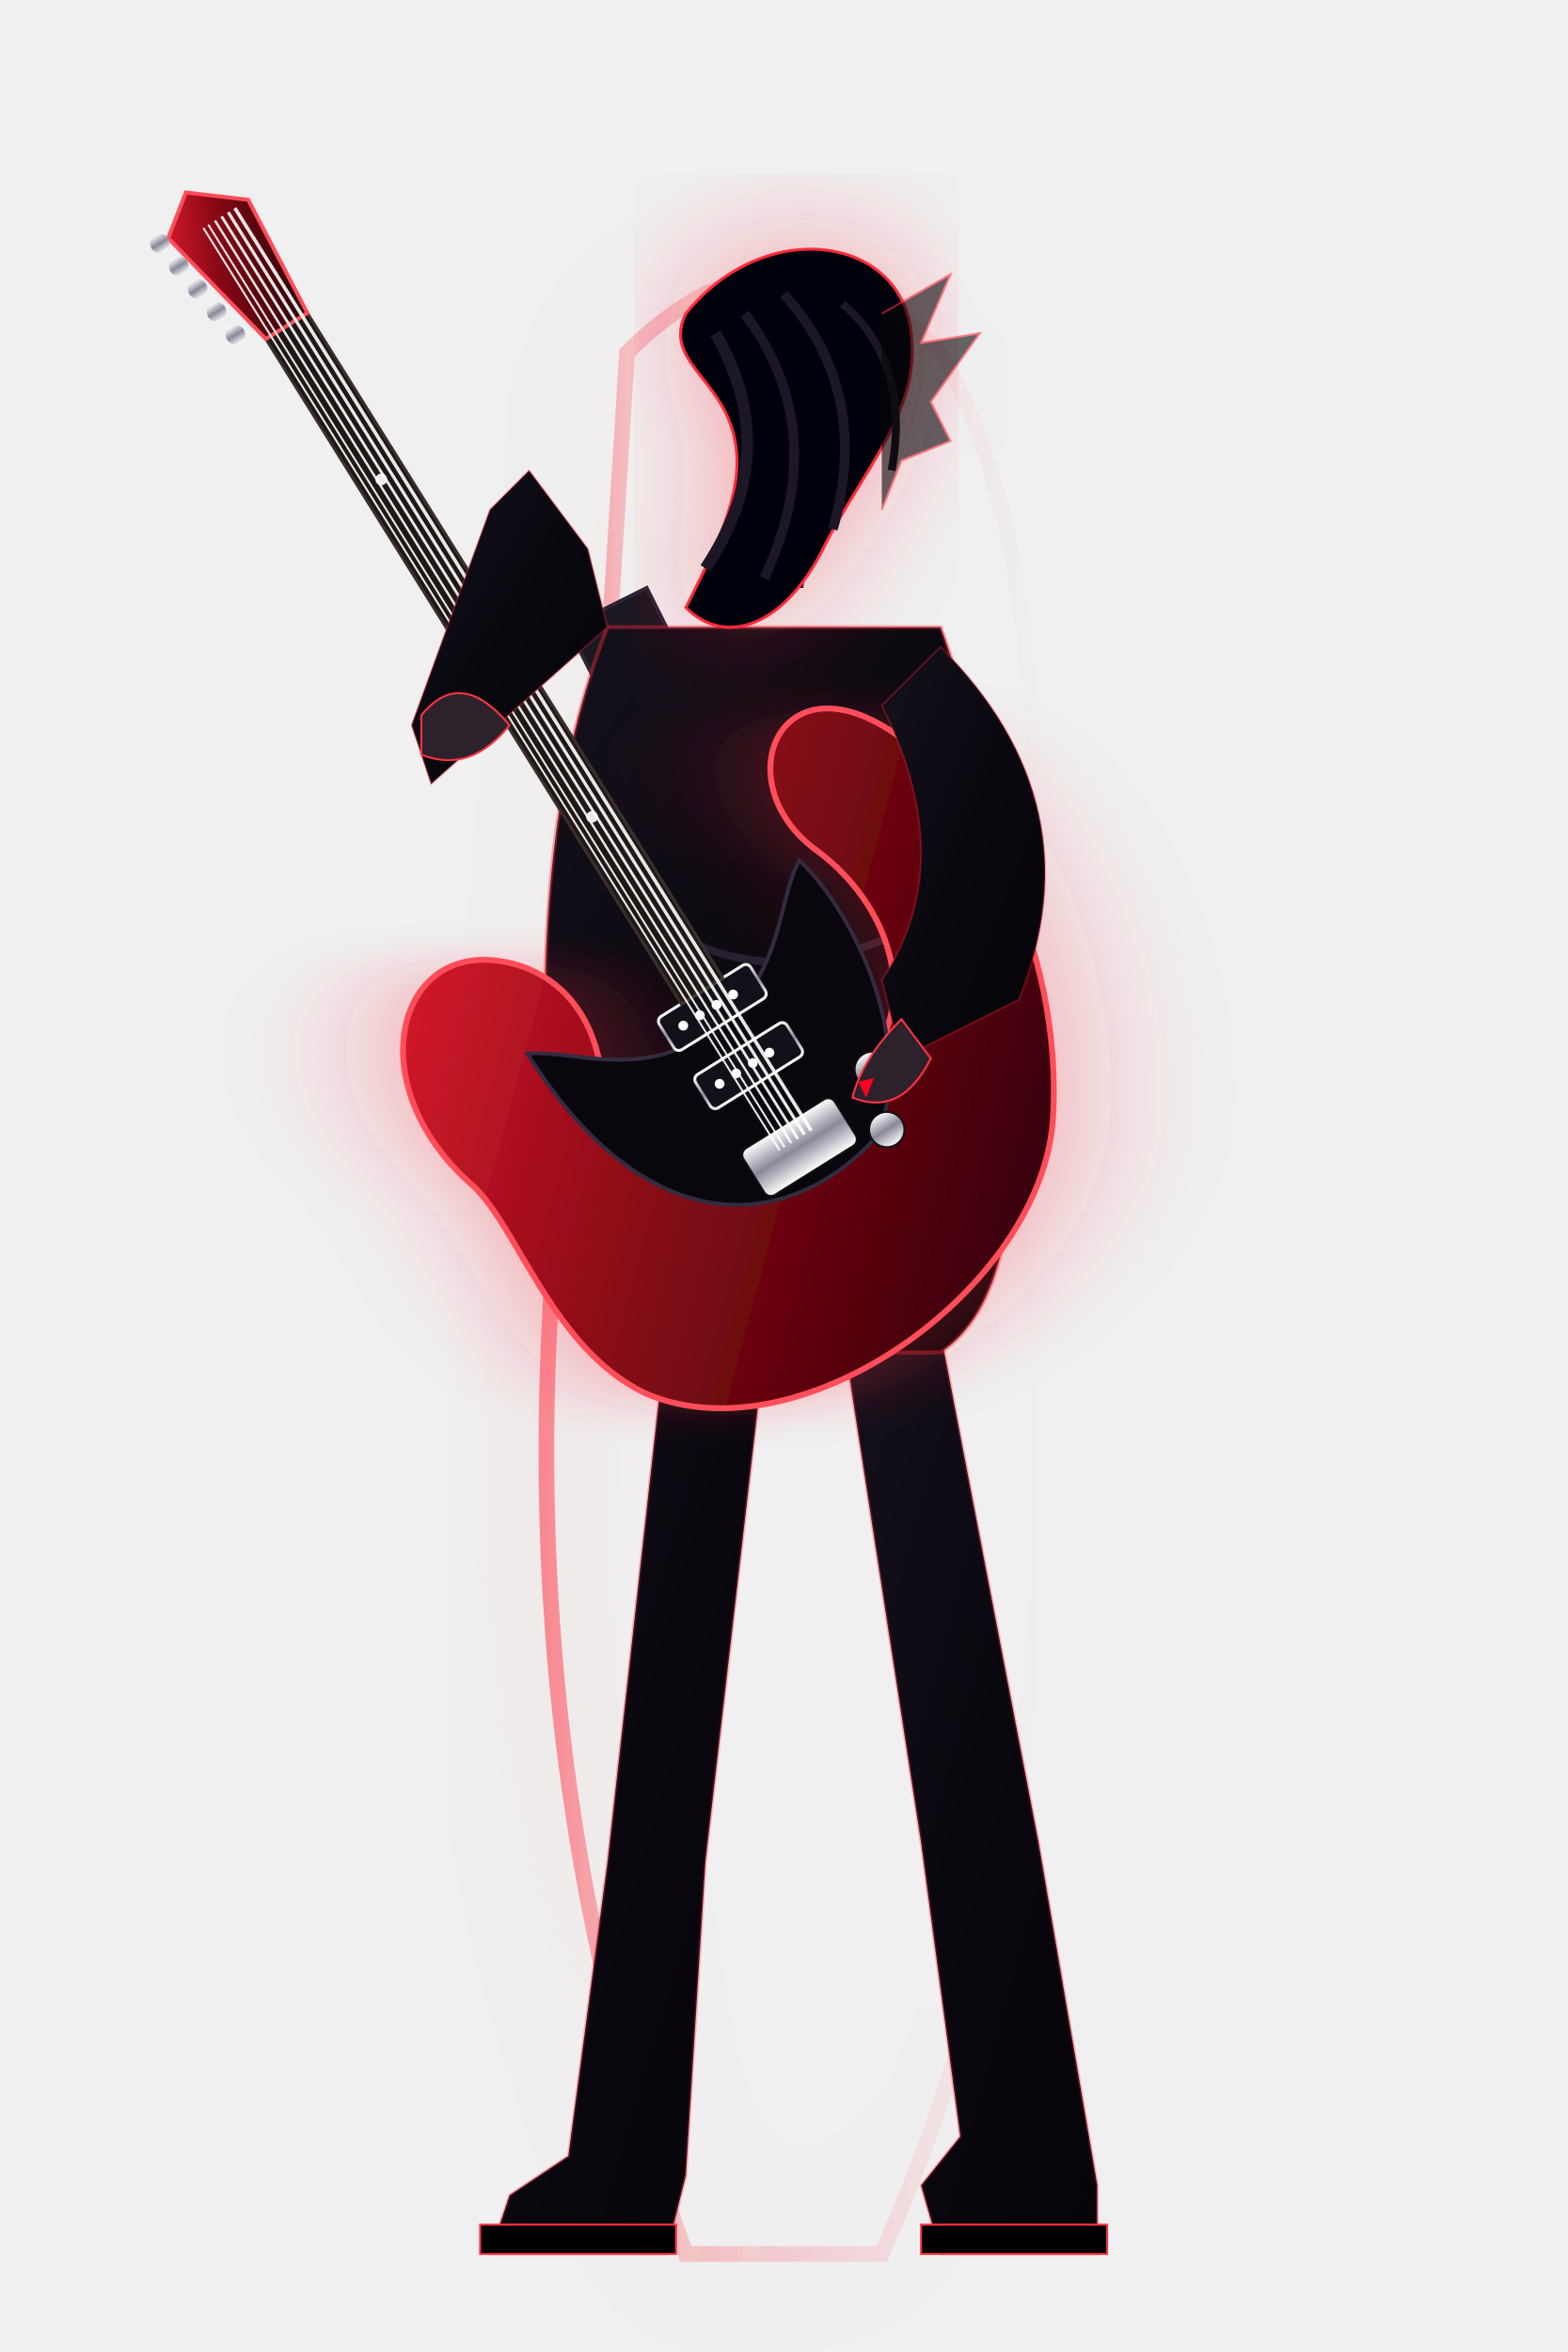
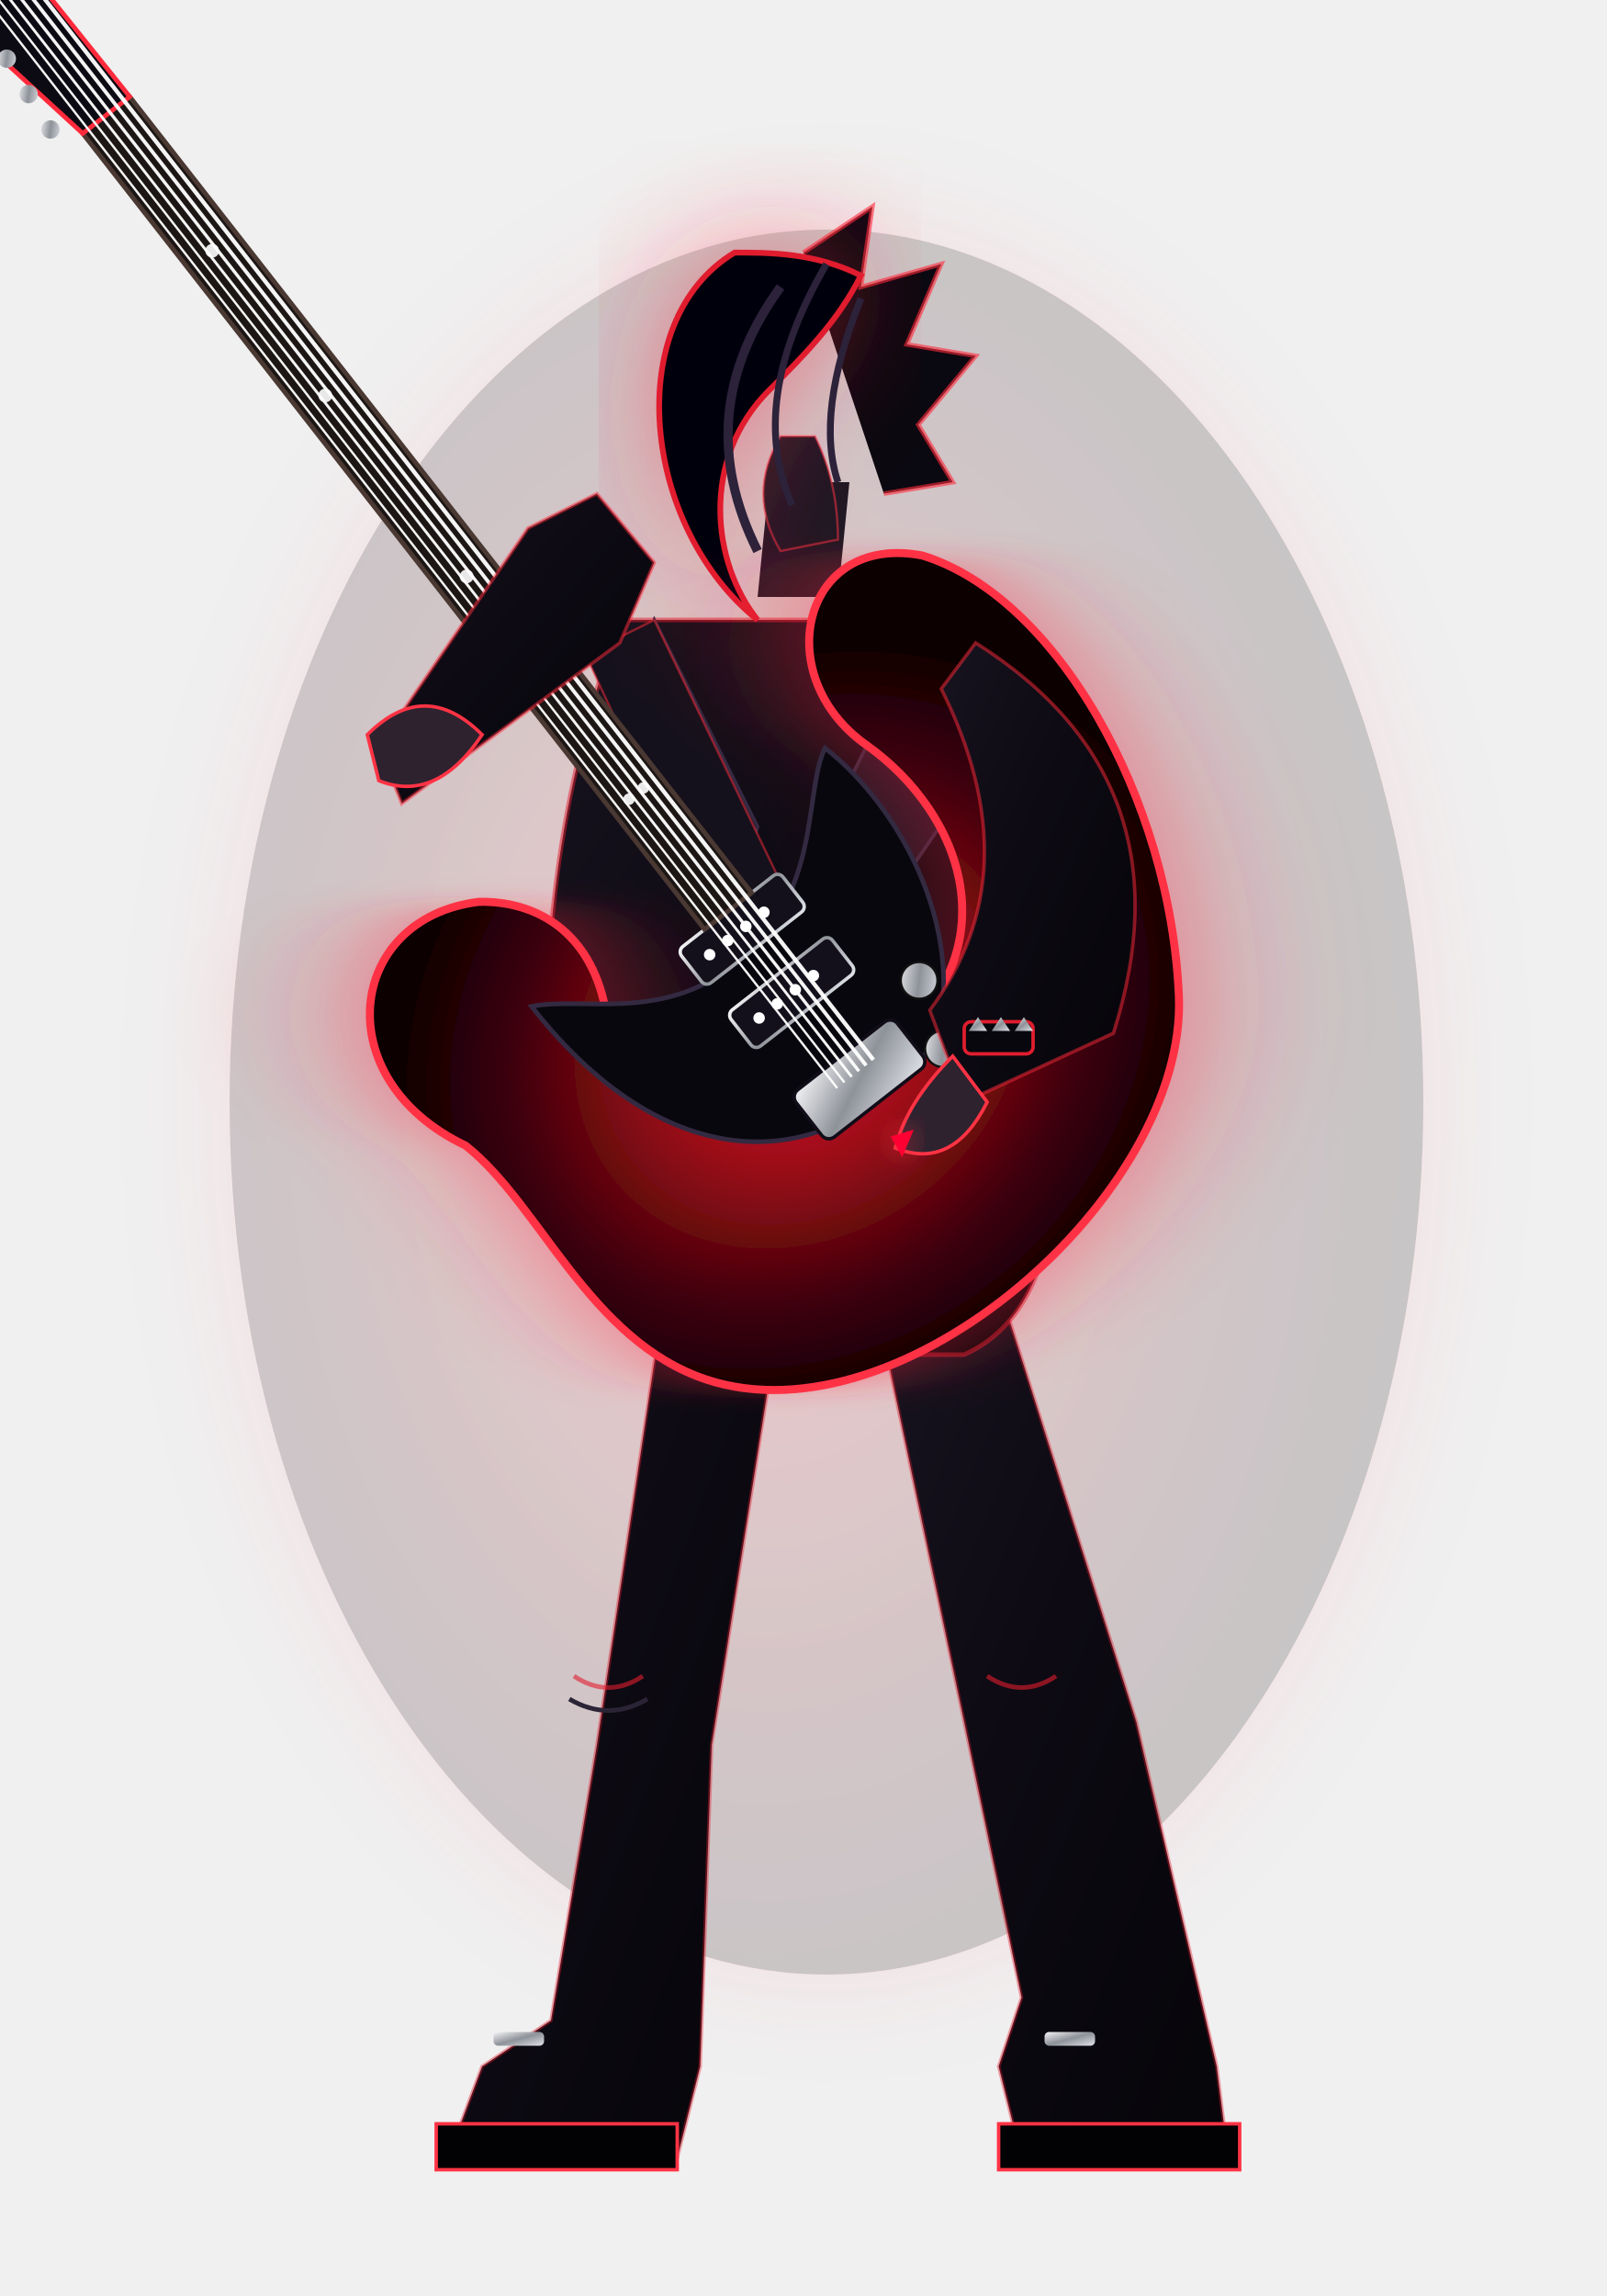
- <svg xmlns="http://www.w3.org/2000/svg" viewBox="0 0 800 1200" width="800" height="1200">
+ <svg xmlns="http://www.w3.org/2000/svg" viewBox="0 0 700 1000" width="700" height="1000">
  <defs>
-     <filter id="neonGlow" x="-20%" y="-20%" width="140%" height="140%">
-       <feDropShadow dx="0" dy="0" stdDeviation="15" flood-color="#e11d2e" flood-opacity="0.8" />
-       <feDropShadow dx="0" dy="0" stdDeviation="30" flood-color="#ff2a3b" flood-opacity="0.4" />
+     <filter id="concertGlow" x="-30%" y="-30%" width="160%" height="160%">
+       <feDropShadow dx="0" dy="0" stdDeviation="12" flood-color="#e11d2e" flood-opacity="0.9" />
+       <feDropShadow dx="0" dy="0" stdDeviation="25" flood-color="#ff2a3b" flood-opacity="0.5" />
    </filter>
-     <linearGradient id="silhouetteGrad" x1="0%" y1="0%" x2="100%" y2="100%">
-       <stop offset="0%" stop-color="#14111c" />
-       <stop offset="50%" stop-color="#0a080f" />
-       <stop offset="100%" stop-color="#050408" />
+     <filter id="pickGlow" x="-50%" y="-50%" width="200%" height="200%">
+       <feDropShadow dx="0" dy="0" stdDeviation="6" flood-color="#ff3344" flood-opacity="1" />
+     </filter>
+     <linearGradient id="bodyBlackGrad" x1="0%" y1="0%" x2="100%" y2="100%">
+       <stop offset="0%" stop-color="#181420" />
+       <stop offset="45%" stop-color="#0d0a13" />
+       <stop offset="100%" stop-color="#060509" />
    </linearGradient>
-     <linearGradient id="rimRedGrad" x1="0%" y1="0%" x2="100%" y2="0%">
+     <radialGradient id="guitarBurst" cx="45%" cy="50%" r="55%">
+       <stop offset="0%" stop-color="#e11d2e" />
+       <stop offset="35%" stop-color="#990b17" />
+       <stop offset="70%" stop-color="#3d0309" />
+       <stop offset="100%" stop-color="#0a0204" />
+     </radialGradient>
+     <linearGradient id="metalChrome" x1="0%" y1="0%" x2="100%" y2="100%">
+       <stop offset="0%" stop-color="#f5f5f7" />
+       <stop offset="50%" stop-color="#8e9299" />
+       <stop offset="100%" stop-color="#e0e3e8" />
+     </linearGradient>
+     <linearGradient id="rimGlowRed" x1="0%" y1="0%" x2="100%" y2="0%">
      <stop offset="0%" stop-color="#ff3344" stop-opacity="0.9" />
-       <stop offset="15%" stop-color="#ff1122" stop-opacity="0.4" />
+       <stop offset="20%" stop-color="#ff1122" stop-opacity="0.3" />
      <stop offset="100%" stop-color="#ff1122" stop-opacity="0" />
    </linearGradient>
-     <linearGradient id="guitarBodyGrad" x1="0%" y1="0%" x2="100%" y2="100%">
-       <stop offset="0%" stop-color="#e11d2e" />
-       <stop offset="40%" stop-color="#880815" />
-       <stop offset="100%" stop-color="#1a0205" />
-     </linearGradient>
-     <linearGradient id="chromeGrad" x1="0%" y1="0%" x2="0%" y2="100%">
-       <stop offset="0%" stop-color="#ffffff" />
-       <stop offset="50%" stop-color="#888899" />
-       <stop offset="100%" stop-color="#ffffff" />
-     </linearGradient>
  </defs>
-   <g id="guitarist-complete">
-     <path d="M 320 180 Q 400 100 480 180 Q 550 300 520 600 Q 560 900 450 1150 L 350 1150 Q 240 850 300 500 Z" fill="none" stroke="url(#rimRedGrad)" stroke-width="8" filter="url(#neonGlow)" opacity="0.6" />
-     <path d="M 330 300 L 460 560 L 420 580 L 290 320 Z" fill="#1b1822" stroke="#2a2436" stroke-width="2" />
-     <path d="M 340 680 L 310 950 L 290 1100 L 260 1120 L 250 1150 L 340 1150 L 350 1110 L 360 950 L 390 690 Z" fill="url(#silhouetteGrad)" stroke="#ff2a3b" stroke-width="1.5" stroke-opacity="0.3" />
-     <path d="M 430 680 L 470 940 L 490 1090 L 470 1115 L 480 1150 L 560 1150 L 560 1115 L 530 940 L 480 680 Z" fill="url(#silhouetteGrad)" stroke="#ff2a3b" stroke-width="1.5" stroke-opacity="0.3" />
-     <path d="M 245 1135 L 345 1135 L 345 1150 L 245 1150 Z" fill="#000000" stroke="#ff3344" stroke-width="1" />
-     <path d="M 470 1135 L 565 1135 L 565 1150 L 470 1150 Z" fill="#000000" stroke="#ff3344" stroke-width="1" />
-     <path d="M 310 320 Q 270 420 280 580 Q 285 680 340 690 L 480 690 Q 525 660 515 540 Q 510 400 480 320 Z" fill="url(#silhouetteGrad)" stroke="#ff2a3b" stroke-width="2" stroke-opacity="0.4" />
-     <path d="M 310 450 Q 380 520 470 470" fill="none" stroke="#252030" stroke-width="4" />
-     <path d="M 330 540 Q 400 590 460 550" fill="none" stroke="#252030" stroke-width="3" />
-     <path d="M 350 630 Q 410 660 450 630" fill="none" stroke="#252030" stroke-width="3" />
-     <g id="electric-guitar" transform="rotate(-32 390 580)">
-       <path d="M 250 520 C 230 450 280 400 320 430 C 340 445 350 470 340 500 C 330 530 360 580 430 580 C 490 580 510 520 490 470 C 470 420 520 380 550 430 C 580 480 570 580 520 650 C 470 720 320 730 270 660 C 240 615 260 550 250 520 Z" fill="url(#guitarBodyGrad)" stroke="#ff4d5a" stroke-width="3" filter="url(#neonGlow)" />
-       <path d="M 310 480 C 330 490 350 520 390 520 C 440 520 460 480 480 470 C 490 510 480 580 440 610 C 370 630 310 590 310 480 Z" fill="#09070d" stroke="#332b40" stroke-width="2" />
-       <rect x="375" y="500" width="55" height="20" rx="3" fill="#121018" stroke="url(#chromeGrad)" stroke-width="1.5" />
-       <rect x="375" y="535" width="55" height="20" rx="3" fill="#121018" stroke="url(#chromeGrad)" stroke-width="1.5" />
-       <circle cx="385" cy="510" r="2.5" fill="#ffffff" />
-       <circle cx="395" cy="510" r="2.5" fill="#ffffff" />
-       <circle cx="405" cy="510" r="2.5" fill="#ffffff" />
-       <circle cx="415" cy="510" r="2.5" fill="#ffffff" />
-       <circle cx="385" cy="545" r="2.5" fill="#ffffff" />
-       <circle cx="395" cy="545" r="2.5" fill="#ffffff" />
-       <circle cx="405" cy="545" r="2.5" fill="#ffffff" />
-       <circle cx="415" cy="545" r="2.5" fill="#ffffff" />
-       <rect x="375" y="580" width="55" height="28" rx="4" fill="url(#chromeGrad)" stroke="#111" stroke-width="1" />
-       <circle cx="455" cy="580" r="9" fill="url(#chromeGrad)" stroke="#111" stroke-width="1" />
-       <circle cx="445" cy="610" r="9" fill="url(#chromeGrad)" stroke="#111" stroke-width="1" />
-       <path d="M 390 500 L 390 100 L 415 100 L 415 500 Z" fill="#1f1816" stroke="#3a2f2b" stroke-width="1.5" />
-       <line x1="390" y1="120" x2="415" y2="120" stroke="url(#chromeGrad)" stroke-width="1.5" />
-       <line x1="390" y1="145" x2="415" y2="145" stroke="url(#chromeGrad)" stroke-width="1.5" />
-       <line x1="390" y1="175" x2="415" y2="175" stroke="url(#chromeGrad)" stroke-width="1.5" />
-       <line x1="390" y1="210" x2="415" y2="210" stroke="url(#chromeGrad)" stroke-width="1.5" />
-       <line x1="390" y1="250" x2="415" y2="250" stroke="url(#chromeGrad)" stroke-width="1.5" />
-       <line x1="390" y1="300" x2="415" y2="300" stroke="url(#chromeGrad)" stroke-width="1.5" />
-       <line x1="390" y1="360" x2="415" y2="360" stroke="url(#chromeGrad)" stroke-width="1.5" />
-       <line x1="390" y1="430" x2="415" y2="430" stroke="url(#chromeGrad)" stroke-width="1.5" />
-       <circle cx="402" cy="192" r="3" fill="#ffffff" opacity="0.9" />
-       <circle cx="402" cy="275" r="3" fill="#ffffff" opacity="0.9" />
-       <circle cx="402" cy="395" r="3" fill="#ffffff" opacity="0.9" />
-       <path d="M 390 100 L 375 30 L 395 15 L 420 35 L 415 100 Z" fill="url(#guitarBodyGrad)" stroke="#ff4d5a" stroke-width="2" />
-       <circle cx="370" cy="30" r="5" fill="url(#chromeGrad)" />
-       <circle cx="372" cy="45" r="5" fill="url(#chromeGrad)" />
-       <circle cx="374" cy="60" r="5" fill="url(#chromeGrad)" />
-       <circle cx="376" cy="75" r="5" fill="url(#chromeGrad)" />
-       <circle cx="378" cy="90" r="5" fill="url(#chromeGrad)" />
-       <line x1="393" y1="35" x2="393" y2="590" stroke="#ffffff" stroke-width="1" opacity="0.9" />
-       <line x1="396" y1="35" x2="396" y2="590" stroke="#ffffff" stroke-width="1" opacity="0.9" />
-       <line x1="400" y1="35" x2="400" y2="590" stroke="#ffffff" stroke-width="1.2" opacity="0.9" />
-       <line x1="404" y1="35" x2="404" y2="590" stroke="#ffffff" stroke-width="1.4" opacity="0.9" />
-       <line x1="408" y1="35" x2="408" y2="590" stroke="#ffffff" stroke-width="1.6" opacity="0.9" />
-       <line x1="412" y1="35" x2="412" y2="590" stroke="#ffffff" stroke-width="1.8" opacity="0.9" />
+   <g id="guitarist-centerpiece">
+     <ellipse cx="360" cy="480" rx="260" ry="380" fill="url(#guitarBurst)" opacity="0.18" filter="url(#concertGlow)" />
+     <path d="M 290 560 L 260 760 L 240 880 L 210 900 L 195 940 L 295 940 L 305 900 L 310 760 L 340 570 Z" fill="url(#bodyBlackGrad)" stroke="#e11d2e" stroke-width="1.5" stroke-opacity="0.4" />
+     <path d="M 250 730 Q 265 740 280 730" fill="none" stroke="#e11d2e" stroke-width="2" stroke-opacity="0.6" />
+     <path d="M 248 740 Q 265 750 282 740" fill="none" stroke="#2a2436" stroke-width="2" />
+     <path d="M 190 925 L 295 925 L 295 945 L 190 945 Z" fill="#020104" stroke="#ff3344" stroke-width="1.5" />
+     <rect x="215" y="885" width="22" height="6" rx="2" fill="url(#metalChrome)" />
+     <path d="M 380 560 L 420 750 L 445 870 L 435 900 L 445 940 L 535 940 L 530 900 L 495 750 L 435 560 Z" fill="url(#bodyBlackGrad)" stroke="#e11d2e" stroke-width="1.5" stroke-opacity="0.4" />
+     <path d="M 430 730 Q 445 740 460 730" fill="none" stroke="#e11d2e" stroke-width="2" stroke-opacity="0.6" />
+     <path d="M 435 925 L 540 925 L 540 945 L 435 945 Z" fill="#020104" stroke="#ff3344" stroke-width="1.5" />
+     <rect x="455" y="885" width="22" height="6" rx="2" fill="url(#metalChrome)" />
+     <path d="M 270 270 Q 230 380 240 500 Q 250 580 300 590 L 420 590 Q 465 570 460 480 Q 450 360 420 270 Z" fill="url(#bodyBlackGrad)" stroke="#e11d2e" stroke-width="2" stroke-opacity="0.5" />
+     <path d="M 285 270 L 330 360 L 315 410 L 260 330 Z" fill="#1b1624" stroke="#332a42" stroke-width="1.5" />
+     <path d="M 405 270 L 360 360 L 375 410 L 430 330 Z" fill="#1b1624" stroke="#332a42" stroke-width="1.5" />
+     <circle cx="280" cy="300" r="2.5" fill="url(#metalChrome)" />
+     <circle cx="295" cy="330" r="2.5" fill="url(#metalChrome)" />
+     <circle cx="310" cy="360" r="2.5" fill="url(#metalChrome)" />
+     <circle cx="410" cy="300" r="2.5" fill="url(#metalChrome)" />
+     <circle cx="395" cy="330" r="2.5" fill="url(#metalChrome)" />
+     <circle cx="380" cy="360" r="2.5" fill="url(#metalChrome)" />
+     <path d="M 285 270 L 415 540 L 380 555 L 255 285 Z" fill="#14111c" stroke="#ff2a3b" stroke-width="1" stroke-opacity="0.5" />
+     <path d="M 330 260 L 365 260 L 370 210 L 335 210 Z" fill="#1e1824" />
+     <path d="M 340 190 Q 325 215 340 240 L 365 235 Q 365 210 355 190 Z" fill="#1e1824" stroke="#ff3344" stroke-width="1" stroke-opacity="0.5" />
+     <path d="M 350 110 L 380 90 L 375 125 L 410 115 L 395 150 L 425 155 L 400 185 L 415 210 L 385 215" fill="#0a0810" stroke="#ff2a3b" stroke-width="2" stroke-opacity="0.6" />
+     <path d="M 320 110 C 270 140 280 230 330 270 C 310 245 305 200 335 170 C 350 155 365 140 375 120 C 355 110 335 110 320 110 Z" fill="#060509" stroke="#e11d2e" stroke-width="2.5" filter="url(#concertGlow)" />
+     <path d="M 340 125 Q 300 180 330 240" fill="none" stroke="#2c223a" stroke-width="4" />
+     <path d="M 360 115 Q 325 175 345 220" fill="none" stroke="#2c223a" stroke-width="3" />
+     <path d="M 375 130 Q 355 180 365 210" fill="none" stroke="#2c223a" stroke-width="3" />
+     <g id="electric-guitar" transform="rotate(-38 350 460)">
+       <path d="M 210 400 C 180 340 230 290 280 320 C 300 335 310 360 295 390 C 280 425 310 480 380 480 C 450 480 470 420 455 370 C 440 320 490 280 525 320 C 560 370 545 470 495 540 C 445 610 280 620 230 545 C 200 500 220 440 210 400 Z" fill="url(#guitarBurst)" stroke="#ff3344" stroke-width="3.5" filter="url(#concertGlow)" />
+       <path d="M 270 370 C 290 380 310 410 350 410 C 400 410 420 370 440 360 C 450 400 440 460 400 490 C 330 510 270 470 270 370 Z" fill="#08070d" stroke="#332a42" stroke-width="2" />
+       <rect x="335" y="390" width="56" height="20" rx="3" fill="#13101c" stroke="url(#metalChrome)" stroke-width="1.5" />
+       <rect x="335" y="425" width="56" height="20" rx="3" fill="#13101c" stroke="url(#metalChrome)" stroke-width="1.5" />
+       <circle cx="345" cy="400" r="2.5" fill="#ffffff" />
+       <circle cx="355" cy="400" r="2.5" fill="#ffffff" />
+       <circle cx="365" cy="400" r="2.5" fill="#ffffff" />
+       <circle cx="375" cy="400" r="2.5" fill="#ffffff" />
+       <circle cx="345" cy="435" r="2.5" fill="#ffffff" />
+       <circle cx="355" cy="435" r="2.5" fill="#ffffff" />
+       <circle cx="365" cy="435" r="2.5" fill="#ffffff" />
+       <circle cx="375" cy="435" r="2.5" fill="#ffffff" />
+       <rect x="335" y="470" width="56" height="26" rx="4" fill="url(#metalChrome)" stroke="#110d18" stroke-width="1.5" />
+       <circle cx="410" cy="465" r="8" fill="url(#metalChrome)" stroke="#111" stroke-width="1" />
+       <circle cx="400" cy="495" r="8" fill="url(#metalChrome)" stroke="#111" stroke-width="1" />
+       <path d="M 350 390 L 350 -50 L 376 -50 L 376 390 Z" fill="#1c1614" stroke="#4a3832" stroke-width="2" />
+       <line x1="350" y1="-20" x2="376" y2="-20" stroke="url(#metalChrome)" stroke-width="1.5" />
+       <line x1="350" y1="10" x2="376" y2="10" stroke="url(#metalChrome)" stroke-width="1.5" />
+       <line x1="350" y1="45" x2="376" y2="45" stroke="url(#metalChrome)" stroke-width="1.5" />
+       <line x1="350" y1="85" x2="376" y2="85" stroke="url(#metalChrome)" stroke-width="1.5" />
+       <line x1="350" y1="130" x2="376" y2="130" stroke="url(#metalChrome)" stroke-width="1.5" />
+       <line x1="350" y1="180" x2="376" y2="180" stroke="url(#metalChrome)" stroke-width="1.5" />
+       <line x1="350" y1="235" x2="376" y2="235" stroke="url(#metalChrome)" stroke-width="1.5" />
+       <line x1="350" y1="295" x2="376" y2="295" stroke="url(#metalChrome)" stroke-width="1.5" />
+       <line x1="350" y1="355" x2="376" y2="355" stroke="url(#metalChrome)" stroke-width="1.5" />
+       <circle cx="363" cy="25" r="3" fill="#ffffff" opacity="0.9" />
+       <circle cx="363" cy="105" r="3" fill="#ffffff" opacity="0.9" />
+       <circle cx="363" cy="205" r="3" fill="#ffffff" opacity="0.9" />
+       <circle cx="359" cy="325" r="2.5" fill="#ffffff" opacity="0.9" />
+       <circle cx="367" cy="325" r="2.5" fill="#ffffff" opacity="0.9" />
+       <path d="M 350 -50 L 335 -140 L 355 -165 L 375 -130 L 376 -50 Z" fill="#0c0a12" stroke="#ff2a3b" stroke-width="2" />
+       <circle cx="340" cy="-60" r="4" fill="url(#metalChrome)" />
+       <circle cx="342" cy="-78" r="4" fill="url(#metalChrome)" />
+       <circle cx="344" cy="-96" r="4" fill="url(#metalChrome)" />
+       <circle cx="346" cy="-114" r="4" fill="url(#metalChrome)" />
+       <circle cx="348" cy="-132" r="4" fill="url(#metalChrome)" />
+       <circle cx="350" cy="-150" r="4" fill="url(#metalChrome)" />
+       <line x1="353" y1="-140" x2="353" y2="480" stroke="#ffffff" stroke-width="1" opacity="0.95" />
+       <line x1="357" y1="-140" x2="357" y2="480" stroke="#ffffff" stroke-width="1" opacity="0.95" />
+       <line x1="361" y1="-140" x2="361" y2="480" stroke="#ffffff" stroke-width="1.2" opacity="0.95" />
+       <line x1="365" y1="-140" x2="365" y2="480" stroke="#ffffff" stroke-width="1.4" opacity="0.95" />
+       <line x1="369" y1="-140" x2="369" y2="480" stroke="#ffffff" stroke-width="1.6" opacity="0.95" />
+       <line x1="373" y1="-140" x2="373" y2="480" stroke="#ffffff" stroke-width="1.8" opacity="0.95" />
    </g>
-     <path d="M 310 320 L 220 400 L 210 370 L 250 260 L 270 240 L 300 280 Z" fill="url(#silhouetteGrad)" stroke="#ff2a3b" stroke-width="1" stroke-opacity="0.3" />
-     <path d="M 215 365 Q 235 340 260 370 Q 240 395 215 385 Z" fill="#2d222b" stroke="#ff3344" stroke-width="1" />
-     <path d="M 480 330 Q 560 410 520 510 L 460 540 L 450 500 Q 490 440 450 360 Z" fill="url(#silhouetteGrad)" stroke="#ff2a3b" stroke-width="1" stroke-opacity="0.3" />
-     <path d="M 460 520 Q 440 540 435 560 Q 460 570 475 540 Z" fill="#2d222b" stroke="#ff3344" stroke-width="1" />
-     <polygon points="438,552 446,550 442,560" fill="#ff0022" filter="url(#neonGlow)" />
-     <g id="emo-head">
-       <path d="M 370 300 L 410 300 L 415 250 L 375 250 Z" fill="#221920" />
-       <path d="M 380 270 Q 370 230 390 190 Q 430 180 435 230 Q 430 270 395 275 Z" fill="#1e161c" />
-       <path d="M 380 250 L 390 275 L 410 260" fill="none" stroke="#ff2a3b" stroke-width="1" opacity="0.5" />
-       <path d="M 350 160 C 390 110 460 120 465 170 C 470 210 440 240 420 280 C 400 320 370 330 350 310 C 370 270 385 240 370 210 C 360 190 340 180 350 160 Z" fill="#060508" stroke="#ff2a3b" stroke-width="1.5" filter="url(#neonGlow)" />
-       <path d="M 365 170 Q 400 230 360 290" fill="none" stroke="#1d1624" stroke-width="6" />
-       <path d="M 380 160 Q 425 220 390 295" fill="none" stroke="#1d1624" stroke-width="5" />
-       <path d="M 400 150 Q 445 200 425 270" fill="none" stroke="#1d1624" stroke-width="5" />
-       <path d="M 430 155 Q 465 185 455 240" fill="none" stroke="#1d1624" stroke-width="4" />
-       <path d="M 450 160 L 485 140 L 470 175 L 500 170 L 475 205 L 485 225 L 460 235 L 450 260" fill="#060508" stroke="#ff2a3b" stroke-width="1" opacity="0.6" />
-     </g>
+     <path d="M 270 280 L 175 350 L 165 325 L 230 230 L 260 215 L 285 245 Z" fill="url(#bodyBlackGrad)" stroke="#ff2a3b" stroke-width="1.5" stroke-opacity="0.5" />
+     <path d="M 160 320 Q 185 295 210 320 Q 190 350 165 340 Z" fill="#2d222e" stroke="#ff3344" stroke-width="1.5" />
+     <path d="M 425 280 Q 520 340 485 450 L 420 480 L 405 440 Q 450 380 410 300 Z" fill="url(#bodyBlackGrad)" stroke="#ff2a3b" stroke-width="1.5" stroke-opacity="0.5" />
+     <rect x="420" y="445" width="30" height="14" rx="3" fill="#08070d" stroke="#e11d2e" stroke-width="1.5" />
+     <polygon points="426,443 430,449 422,449" fill="url(#metalChrome)" />
+     <polygon points="436,443 440,449 432,449" fill="url(#metalChrome)" />
+     <polygon points="446,443 450,449 442,449" fill="url(#metalChrome)" />
+     <path d="M 415 460 Q 395 480 390 500 Q 415 510 430 480 Z" fill="#2d222e" stroke="#ff3344" stroke-width="1.5" />
+     <polygon points="388,495 398,492 393,504" fill="#ff0033" filter="url(#pickGlow)" />
  </g>
</svg>
